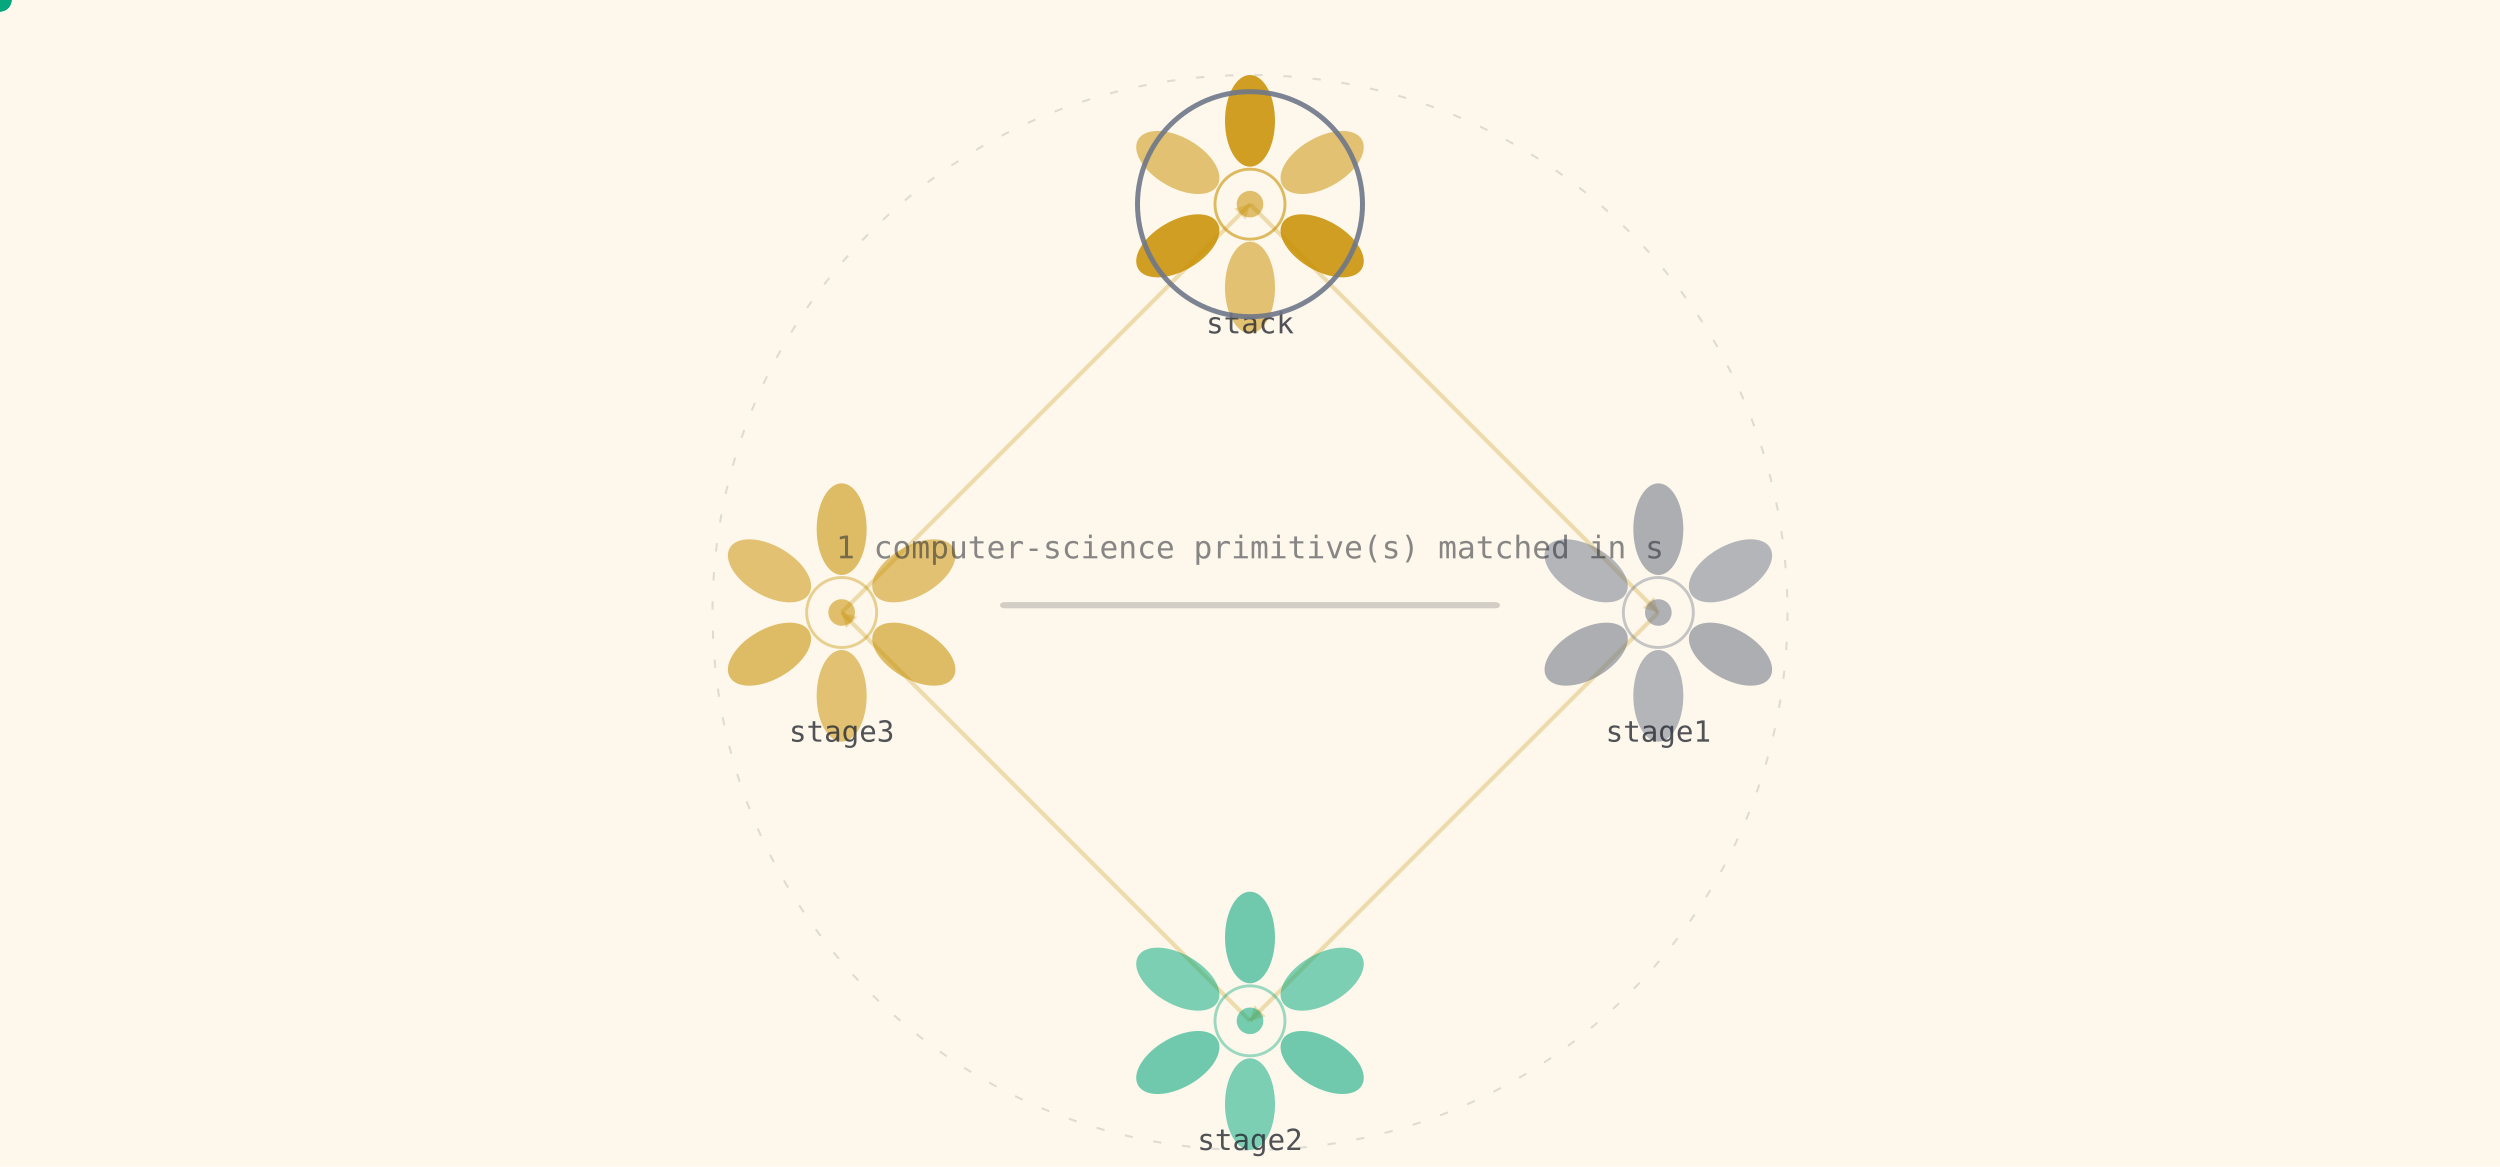
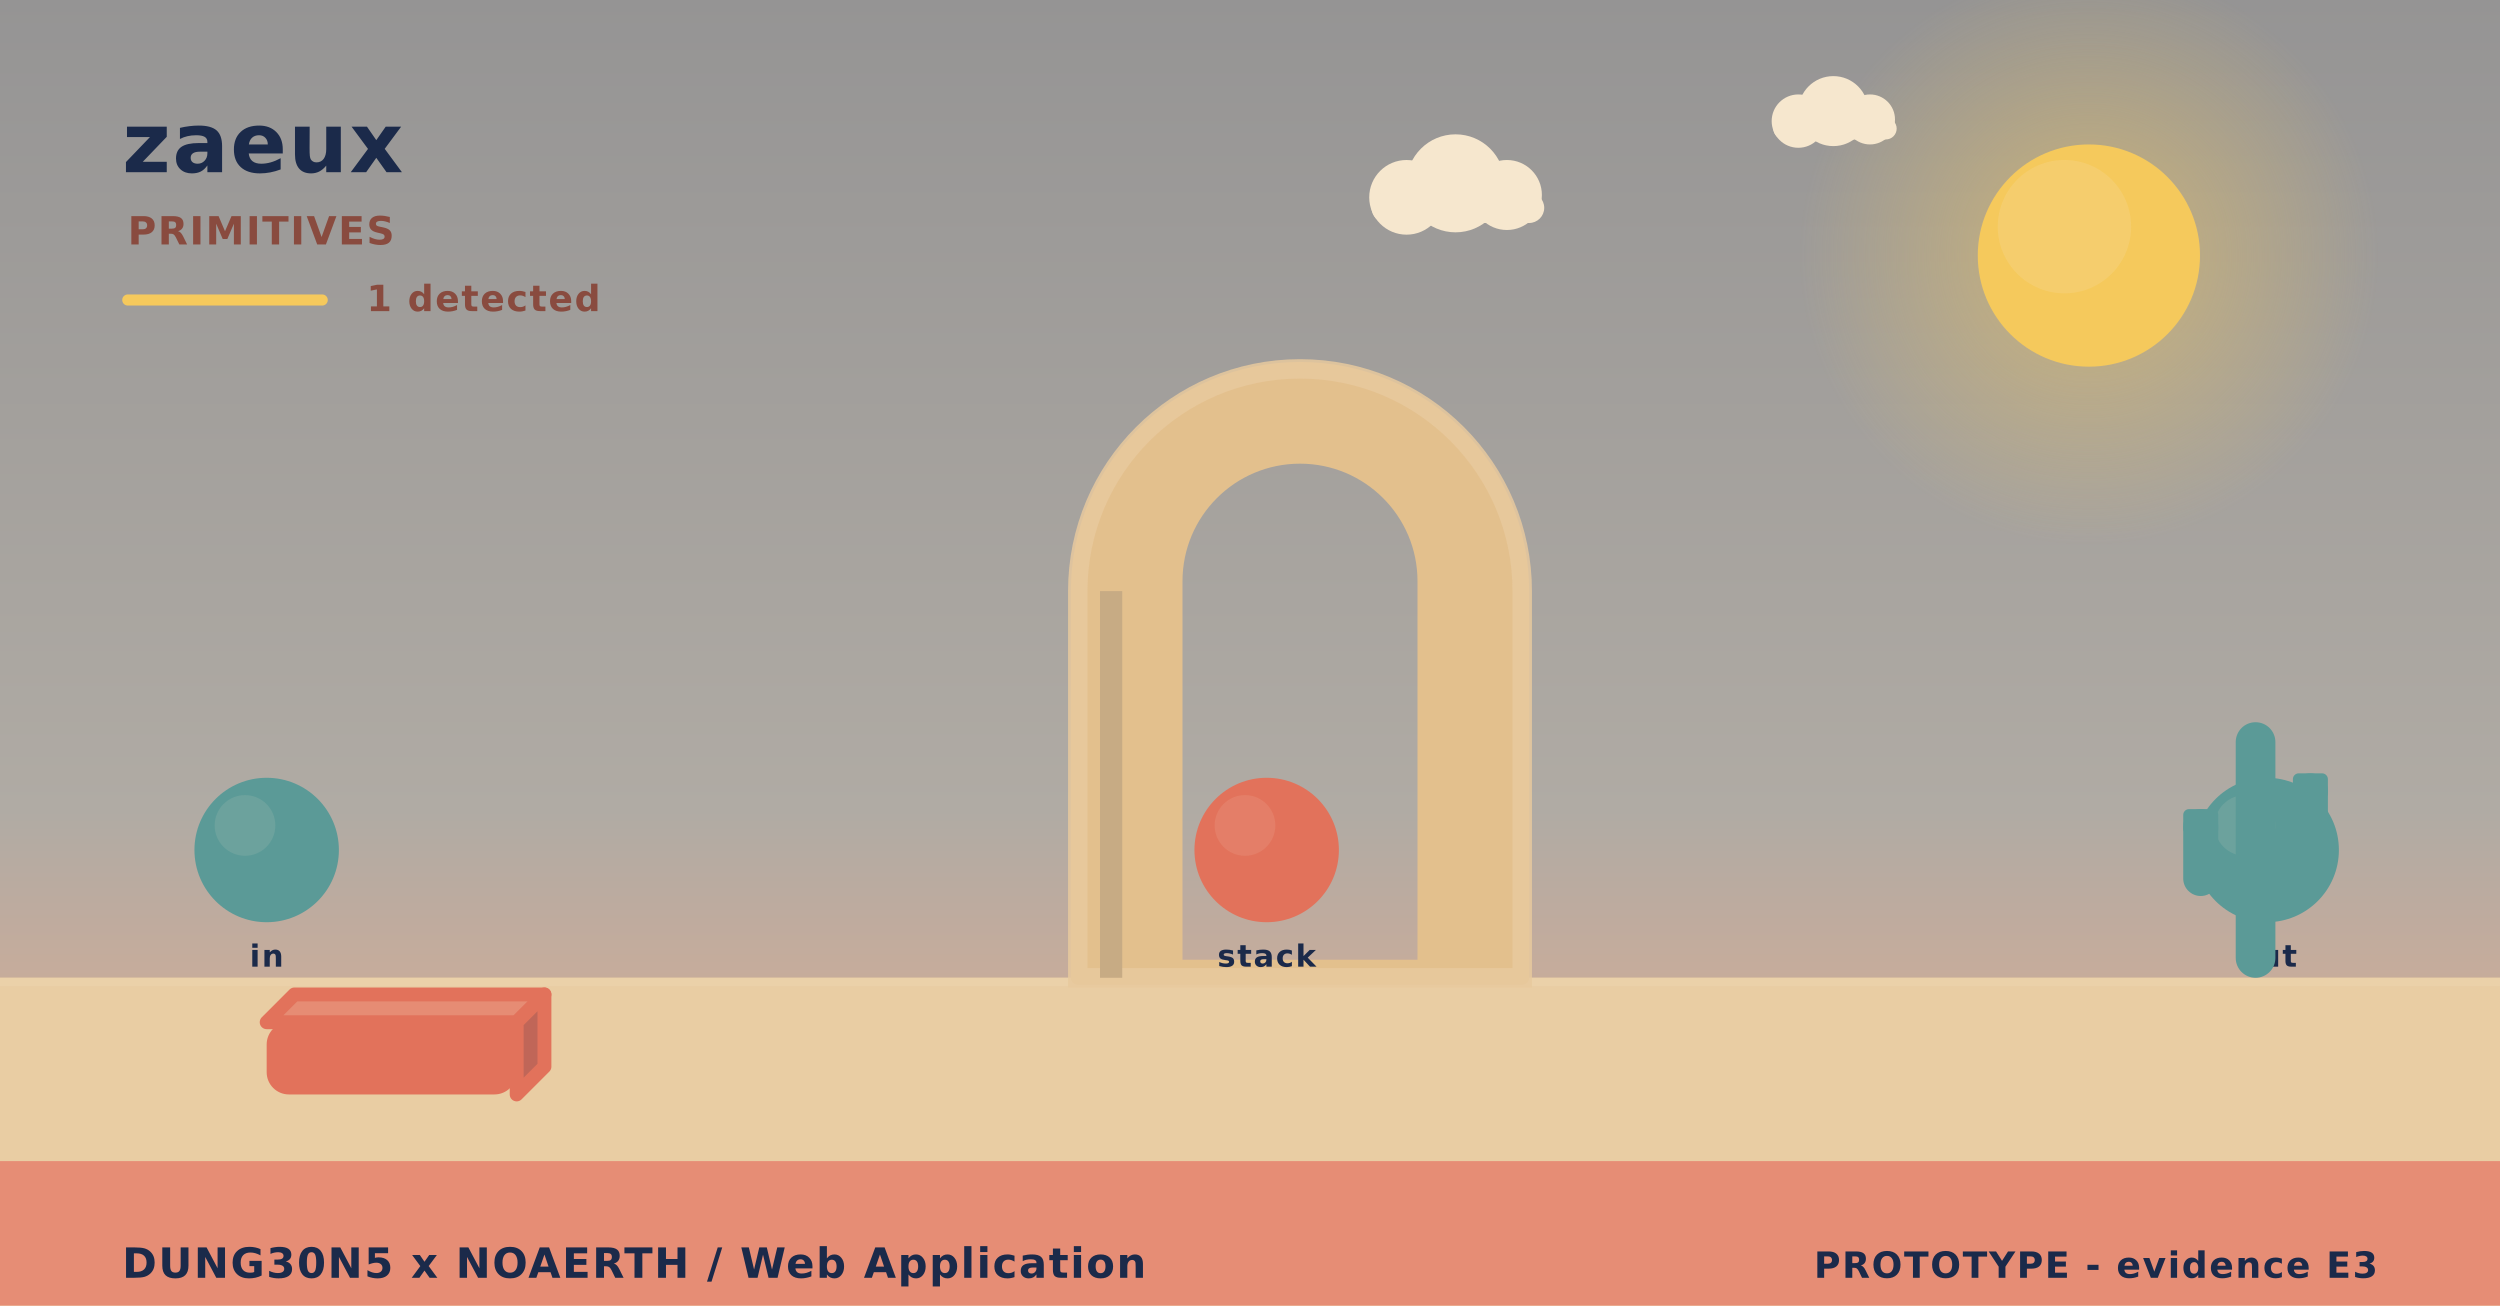
- <svg xmlns="http://www.w3.org/2000/svg" viewBox="0 0 1200 560" width="1200" height="560" role="img" aria-label="zaeux state machine">
-   <rect width="1200" height="560" fill="#fef8ec" />
-   <defs>
-     <linearGradient id="gs" x1="0" y1="0" x2="1" y2="1">
-       <stop offset="0%" stop-color="#c78f02" />
-       <stop offset="100%" stop-color="#6e7788" />
-     </linearGradient>
-   </defs>
-   <circle cx="600.00" cy="294.00" r="258.00" fill="none" stroke="rgba(37,40,49,0.140)" stroke-width="1.00" opacity="1.00" stroke-dasharray="4 10" />
-   <line x1="600.00" y1="98.00" x2="796.00" y2="294.00" stroke="rgba(199,143,2,0.500)" stroke-width="2.00" opacity="0.55" />
-   <polygon points="796.00,294.00 793.88,286.50 788.50,291.88" fill="rgba(199,143,2,0.500)" opacity="0.55" />
-   <g opacity="0.9">
-     <circle cx="0.00" cy="0.00" r="5.50" fill="#05a77d" opacity="1.00" />
-     <animateTransform attributeName="transform" type="translate" values="600.00,98.00 796.00,294.00" dur="5.7s" begin="0.0s" repeatCount="indefinite" />
-     <animateTransform attributeName="transform" type="translate" values="796.00,294.00 600.00,98.00" dur="5.7s" begin="2.85s" repeatCount="indefinite" />
+ <svg xmlns="http://www.w3.org/2000/svg" width="900" height="470" viewBox="0 0 900 470" role="img" aria-label="zaeux - how it behaves">
+   <linearGradient id="skys" x1="0" y1="0" x2="0" y2="1">
+     <stop offset="0" stop-color="#959494" />
+     <stop offset="0.62" stop-color="#b0aba4" />
+     <stop offset="1" stop-color="#f3ad8a" />
+   </linearGradient>
+   <rect width="900" height="470" fill="url(#skys)" />
+   <radialGradient id="suns">
+     <stop offset="0.35" stop-color="#f5c95c" stop-opacity="0.34" />
+     <stop offset="1" stop-color="#f5c95c" stop-opacity="0" />
+   </radialGradient>
+   <circle cx="752" cy="92" r="104" fill="url(#suns)" />
+   <circle cx="752" cy="92" r="40" fill="#f5c95c" />
+   <circle cx="743.2" cy="81.6" r="24" fill="#f5d27e" opacity="0.5" />
+   <g>
+     <circle cx="524" cy="66" r="17.64" fill="#f6e7ce" />
+     <circle cx="506.36" cy="71.04" r="13.44" fill="#f6e7ce" />
+     <circle cx="542.48" cy="70.2" r="12.6" fill="#f6e7ce" />
+     <rect x="493.76" y="69.36" width="62.16" height="10.92" rx="5.46" fill="#f6e7ce" />
+     <animateTransform attributeName="transform" type="translate" values="0 0;24 0;0 0" dur="36s" begin="0s" repeatCount="indefinite" />
  </g>
-   <line x1="796.00" y1="294.00" x2="600.00" y2="490.00" stroke="rgba(199,143,2,0.500)" stroke-width="2.00" opacity="0.55" />
-   <polygon points="600.00,490.00 607.50,487.88 602.12,482.50" fill="rgba(199,143,2,0.500)" opacity="0.55" />
-   <g opacity="0.9">
-     <circle cx="0.00" cy="0.00" r="5.50" fill="#05a77d" opacity="1.00" />
-     <animateTransform attributeName="transform" type="translate" values="796.00,294.00 600.00,490.00" dur="5.7s" begin="1.425s" repeatCount="indefinite" />
-     <animateTransform attributeName="transform" type="translate" values="600.00,490.00 796.00,294.00" dur="5.7s" begin="4.275s" repeatCount="indefinite" />
+   <g>
+     <circle cx="660" cy="40" r="12.6" fill="#f6e7ce" />
+     <circle cx="647.4" cy="43.6" r="9.6" fill="#f6e7ce" />
+     <circle cx="673.2" cy="43" r="9" fill="#f6e7ce" />
+     <rect x="638.4" y="42.4" width="44.4" height="7.8" rx="3.9" fill="#f6e7ce" />
+     <animateTransform attributeName="transform" type="translate" values="0 0;-18 0;0 0" dur="46s" begin="3s" repeatCount="indefinite" />
  </g>
-   <line x1="600.00" y1="490.00" x2="404.00" y2="294.00" stroke="rgba(199,143,2,0.500)" stroke-width="2.00" opacity="0.55" />
-   <polygon points="404.00,294.00 406.12,301.50 411.50,296.12" fill="rgba(199,143,2,0.500)" opacity="0.55" />
-   <g opacity="0.9">
-     <circle cx="0.00" cy="0.00" r="5.50" fill="#05a77d" opacity="1.00" />
-     <animateTransform attributeName="transform" type="translate" values="600.00,490.00 404.00,294.00" dur="5.7s" begin="2.85s" repeatCount="indefinite" />
-     <animateTransform attributeName="transform" type="translate" values="404.00,294.00 600.00,490.00" dur="5.7s" begin="5.7s" repeatCount="indefinite" />
+   <rect x="0" y="352" width="900" height="118" fill="#e9cda3" />
+   <rect x="0" y="352" width="900" height="3" fill="#ebd1a9" />
+   <text x="44" y="62" font-family="Verdana,DejaVu Sans,sans-serif" font-size="30" font-weight="700" letter-spacing="0.6" fill="#1b2a4a" text-anchor="start">zaeux</text>
+   <text x="46" y="88" font-family="Verdana,DejaVu Sans,sans-serif" font-size="14" font-weight="700" letter-spacing="0.6" fill="#894b3f" text-anchor="start">PRIMITIVES</text>
+   <rect x="44" y="106" width="74" height="4" rx="2" fill="#f5c95c" />
+   <text x="132" y="112" font-family="Verdana,DejaVu Sans,sans-serif" font-size="13" font-weight="700" letter-spacing="0.6" fill="#894b3f" text-anchor="start">1 detected</text>
+   <path d="M388,352 L388,212.8 A80,80 0 0 1 548,212.8 L548,352 Z M423.2,348 L423.2,209.22 A44.8,44.8 0 0 1 512.8,209.22 L512.8,348 Z" fill="#e3c08d" fill-rule="evenodd" stroke="#e3c08d" stroke-width="5" stroke-linejoin="round" />
+   <path d="M388,352 L388,212.8 A80,80 0 0 1 548,212.8 L548,352 Z" fill="none" stroke="#e8c99d" stroke-width="7" stroke-linecap="round" opacity="0.85" />
+   <rect x="396" y="212.8" width="8" height="139.2" fill="#c7ab84" />
+   <circle cx="96" cy="306" r="26" fill="#5b9a97" />
+   <circle cx="88.2" cy="297.16" r="10.92" fill="#7aa9a2" opacity="0.55" />
+   <text x="96" y="348" font-family="Verdana,DejaVu Sans,sans-serif" font-size="11" font-weight="700" letter-spacing="0.6" fill="#1b2a4a" text-anchor="middle">in</text>
+   <g>
+     <circle cx="456" cy="306" r="26" fill="#e2725b" />
+     <circle cx="448.2" cy="297.16" r="10.92" fill="#e68972" opacity="0.55" />
+     <animate attributeName="opacity" values="0.8;1;0.8" dur="4.6s" begin="0s" repeatCount="indefinite" />
  </g>
-   <line x1="404.00" y1="294.00" x2="600.00" y2="98.00" stroke="rgba(199,143,2,0.500)" stroke-width="2.00" opacity="0.55" />
-   <polygon points="600.00,98.00 592.50,100.12 597.88,105.50" fill="rgba(199,143,2,0.500)" opacity="0.55" />
-   <g opacity="0.9">
-     <circle cx="0.00" cy="0.00" r="5.50" fill="#05a77d" opacity="1.00" />
-     <animateTransform attributeName="transform" type="translate" values="404.00,294.00 600.00,98.00" dur="5.7s" begin="4.275s" repeatCount="indefinite" />
-     <animateTransform attributeName="transform" type="translate" values="600.00,98.00 404.00,294.00" dur="5.7s" begin="7.125s" repeatCount="indefinite" />
-   </g>
-   <ellipse cx="600.00" cy="58.00" rx="12.00" ry="22.00" fill="rgba(199,143,2,0.900)" opacity="0.95" transform="rotate(0.0 600.00 58.00)" />
-   <ellipse cx="634.64" cy="78.00" rx="12.00" ry="22.00" fill="rgba(199,143,2,0.550)" opacity="0.95" transform="rotate(60.0 634.64 78.00)" />
-   <ellipse cx="634.64" cy="118.00" rx="12.00" ry="22.00" fill="rgba(199,143,2,0.900)" opacity="0.95" transform="rotate(120.0 634.64 118.00)" />
-   <ellipse cx="600.00" cy="138.00" rx="12.00" ry="22.00" fill="rgba(199,143,2,0.550)" opacity="0.95" transform="rotate(180.0 600.00 138.00)" />
-   <ellipse cx="565.36" cy="118.00" rx="12.00" ry="22.00" fill="rgba(199,143,2,0.900)" opacity="0.95" transform="rotate(240.0 565.36 118.00)" />
-   <ellipse cx="565.36" cy="78.00" rx="12.00" ry="22.00" fill="rgba(199,143,2,0.550)" opacity="0.95" transform="rotate(300.0 565.36 78.00)" />
-   <circle cx="600.00" cy="98.00" r="16.80" fill="none" stroke="rgba(199,143,2,0.900)" stroke-width="1.40" opacity="0.66" />
-   <circle cx="600.00" cy="98.00" r="6.40" fill="rgba(199,143,2,0.550)" opacity="1.00" />
-   <text x="600" y="160" font-family="ui-monospace,Menlo,monospace" font-size="14" fill="rgba(37,40,49,0.800)" text-anchor="middle">stack</text>
-   <g>
-     <circle cx="600.00" cy="98.00" r="54.00" fill="none" stroke="#6e7788" stroke-width="2.40" opacity="0.90" />
-     <animate attributeName="opacity" values="0.25;1.0;0.25" dur="11.4s" begin="0.0s" repeatCount="indefinite" />
-   </g>
-   <ellipse cx="796.00" cy="254.00" rx="12.00" ry="22.00" fill="rgba(110,119,136,0.600)" opacity="0.95" transform="rotate(0.0 796.00 254.00)" />
-   <ellipse cx="830.64" cy="274.00" rx="12.00" ry="22.00" fill="rgba(110,119,136,0.550)" opacity="0.95" transform="rotate(60.0 830.64 274.00)" />
-   <ellipse cx="830.64" cy="314.00" rx="12.00" ry="22.00" fill="rgba(110,119,136,0.600)" opacity="0.95" transform="rotate(120.0 830.64 314.00)" />
-   <ellipse cx="796.00" cy="334.00" rx="12.00" ry="22.00" fill="rgba(110,119,136,0.550)" opacity="0.95" transform="rotate(180.0 796.00 334.00)" />
-   <ellipse cx="761.36" cy="314.00" rx="12.00" ry="22.00" fill="rgba(110,119,136,0.600)" opacity="0.95" transform="rotate(240.0 761.36 314.00)" />
-   <ellipse cx="761.36" cy="274.00" rx="12.00" ry="22.00" fill="rgba(110,119,136,0.550)" opacity="0.95" transform="rotate(300.0 761.36 274.00)" />
-   <circle cx="796.00" cy="294.00" r="16.80" fill="none" stroke="rgba(110,119,136,0.600)" stroke-width="1.40" opacity="0.66" />
-   <circle cx="796.00" cy="294.00" r="6.40" fill="rgba(110,119,136,0.550)" opacity="1.00" />
-   <text x="796" y="356" font-family="ui-monospace,Menlo,monospace" font-size="14" fill="rgba(37,40,49,0.800)" text-anchor="middle">stage1</text>
-   <ellipse cx="600.00" cy="450.00" rx="12.00" ry="22.00" fill="rgba(5,167,125,0.600)" opacity="0.95" transform="rotate(0.0 600.00 450.00)" />
-   <ellipse cx="634.64" cy="470.00" rx="12.00" ry="22.00" fill="rgba(5,167,125,0.550)" opacity="0.95" transform="rotate(60.0 634.64 470.00)" />
-   <ellipse cx="634.64" cy="510.00" rx="12.00" ry="22.00" fill="rgba(5,167,125,0.600)" opacity="0.95" transform="rotate(120.0 634.64 510.00)" />
-   <ellipse cx="600.00" cy="530.00" rx="12.00" ry="22.00" fill="rgba(5,167,125,0.550)" opacity="0.95" transform="rotate(180.0 600.00 530.00)" />
-   <ellipse cx="565.36" cy="510.00" rx="12.00" ry="22.00" fill="rgba(5,167,125,0.600)" opacity="0.95" transform="rotate(240.0 565.36 510.00)" />
-   <ellipse cx="565.36" cy="470.00" rx="12.00" ry="22.00" fill="rgba(5,167,125,0.550)" opacity="0.95" transform="rotate(300.0 565.36 470.00)" />
-   <circle cx="600.00" cy="490.00" r="16.80" fill="none" stroke="rgba(5,167,125,0.600)" stroke-width="1.40" opacity="0.66" />
-   <circle cx="600.00" cy="490.00" r="6.40" fill="rgba(5,167,125,0.550)" opacity="1.00" />
-   <text x="600" y="552" font-family="ui-monospace,Menlo,monospace" font-size="14" fill="rgba(37,40,49,0.800)" text-anchor="middle">stage2</text>
-   <ellipse cx="404.00" cy="254.00" rx="12.00" ry="22.00" fill="rgba(199,143,2,0.600)" opacity="0.95" transform="rotate(0.0 404.00 254.00)" />
-   <ellipse cx="438.64" cy="274.00" rx="12.00" ry="22.00" fill="rgba(199,143,2,0.550)" opacity="0.95" transform="rotate(60.0 438.64 274.00)" />
-   <ellipse cx="438.64" cy="314.00" rx="12.00" ry="22.00" fill="rgba(199,143,2,0.600)" opacity="0.95" transform="rotate(120.0 438.64 314.00)" />
-   <ellipse cx="404.00" cy="334.00" rx="12.00" ry="22.00" fill="rgba(199,143,2,0.550)" opacity="0.95" transform="rotate(180.0 404.00 334.00)" />
-   <ellipse cx="369.36" cy="314.00" rx="12.00" ry="22.00" fill="rgba(199,143,2,0.600)" opacity="0.95" transform="rotate(240.0 369.36 314.00)" />
-   <ellipse cx="369.36" cy="274.00" rx="12.00" ry="22.00" fill="rgba(199,143,2,0.550)" opacity="0.95" transform="rotate(300.0 369.36 274.00)" />
-   <circle cx="404.00" cy="294.00" r="16.80" fill="none" stroke="rgba(199,143,2,0.600)" stroke-width="1.40" opacity="0.66" />
-   <circle cx="404.00" cy="294.00" r="6.40" fill="rgba(199,143,2,0.550)" opacity="1.00" />
-   <text x="404" y="356" font-family="ui-monospace,Menlo,monospace" font-size="14" fill="rgba(37,40,49,0.800)" text-anchor="middle">stage3</text>
-   <rect x="480.00" y="289.00" width="240.00" height="3.00" rx="2.00" fill="rgba(37,40,49,0.200)" opacity="1.00" />
-   <text x="600" y="268" font-family="ui-monospace,Menlo,monospace" font-size="15" fill="rgba(37,40,49,0.550)" text-anchor="middle">1 computer-science primitive(s) matched in s</text>
+   <text x="456" y="348" font-family="Verdana,DejaVu Sans,sans-serif" font-size="11" font-weight="700" letter-spacing="0.6" fill="#1b2a4a" text-anchor="middle">stack</text>
+   <circle cx="816" cy="306" r="26" fill="#5b9a97" />
+   <circle cx="808.2" cy="297.16" r="10.92" fill="#7aa9a2" opacity="0.55" />
+   <text x="816" y="348" font-family="Verdana,DejaVu Sans,sans-serif" font-size="11" font-weight="700" letter-spacing="0.6" fill="#1b2a4a" text-anchor="middle">out</text>
+   <path d="M96,368 L186,368 L196,358 L106,358 Z" fill="#e68c74" stroke="#e2725b" stroke-width="5" stroke-linejoin="round" />
+   <path d="M186,368 L196,358 L196,384 L186,394 Z" fill="#c06658" stroke="#e2725b" stroke-width="5" stroke-linejoin="round" />
+   <rect x="96" y="368" width="90" height="26" rx="8" fill="#e2725b" />
+   <rect x="804.86" y="260" width="14.28" height="92" rx="7.14" fill="#5b9a97" />
+   <rect x="785.96" y="291.28" width="12.6" height="31.28" rx="6.3" fill="#5b9a97" />
+   <rect x="785.96" y="291.28" width="12.6" height="9.2" rx="2.1" fill="#5b9a97" />
+   <rect x="825.44" y="278.4" width="12.6" height="31.28" rx="6.3" fill="#5b9a97" />
+   <rect x="825.44" y="278.4" width="12.6" height="9.2" rx="2.1" fill="#5b9a97" />
+   <rect x="0" y="418" width="900" height="52" rx="0" fill="#e68972" opacity="0.94" />
+   <text x="44" y="460" font-family="Verdana,DejaVu Sans,sans-serif" font-size="15" font-weight="700" letter-spacing="0.6" fill="#1b2a4a" text-anchor="start">DUNG30N5 x NOAERTH  /  Web Application</text>
+   <text x="856" y="460" font-family="Verdana,DejaVu Sans,sans-serif" font-size="13" font-weight="700" letter-spacing="0.6" fill="#1b2a4a" text-anchor="end">PROTOTYPE  -  evidence E3</text>
</svg>
